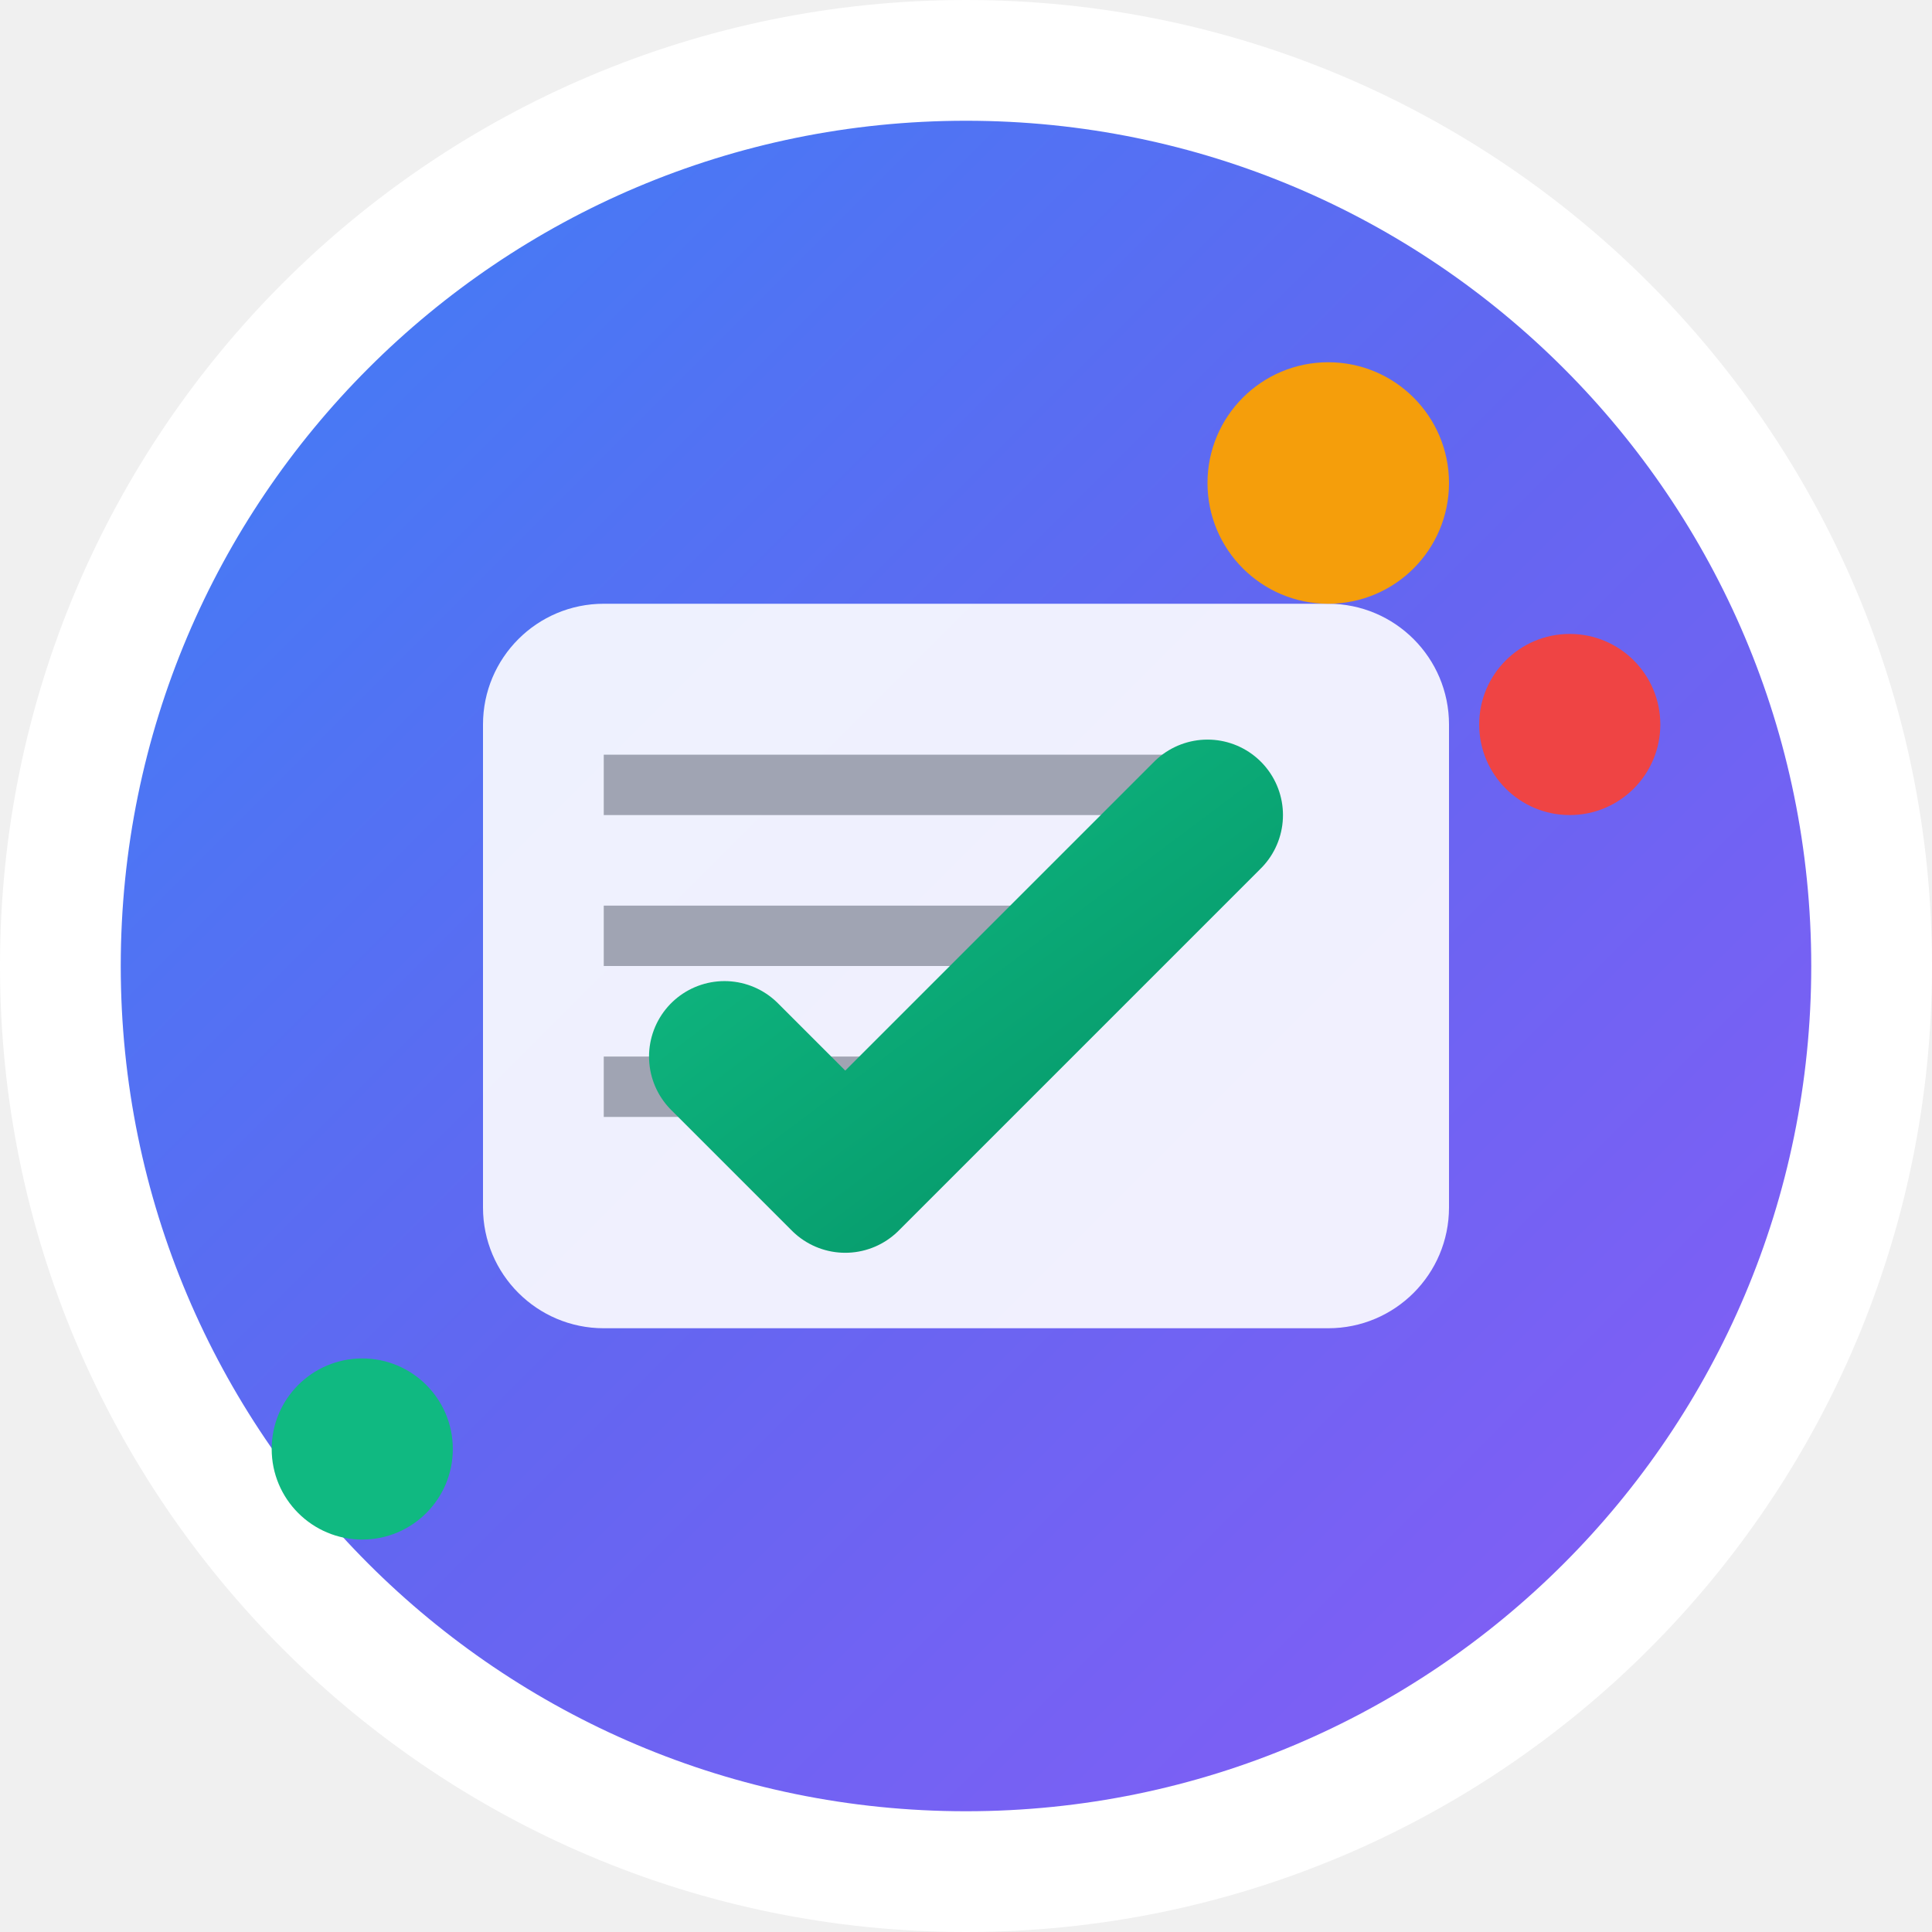
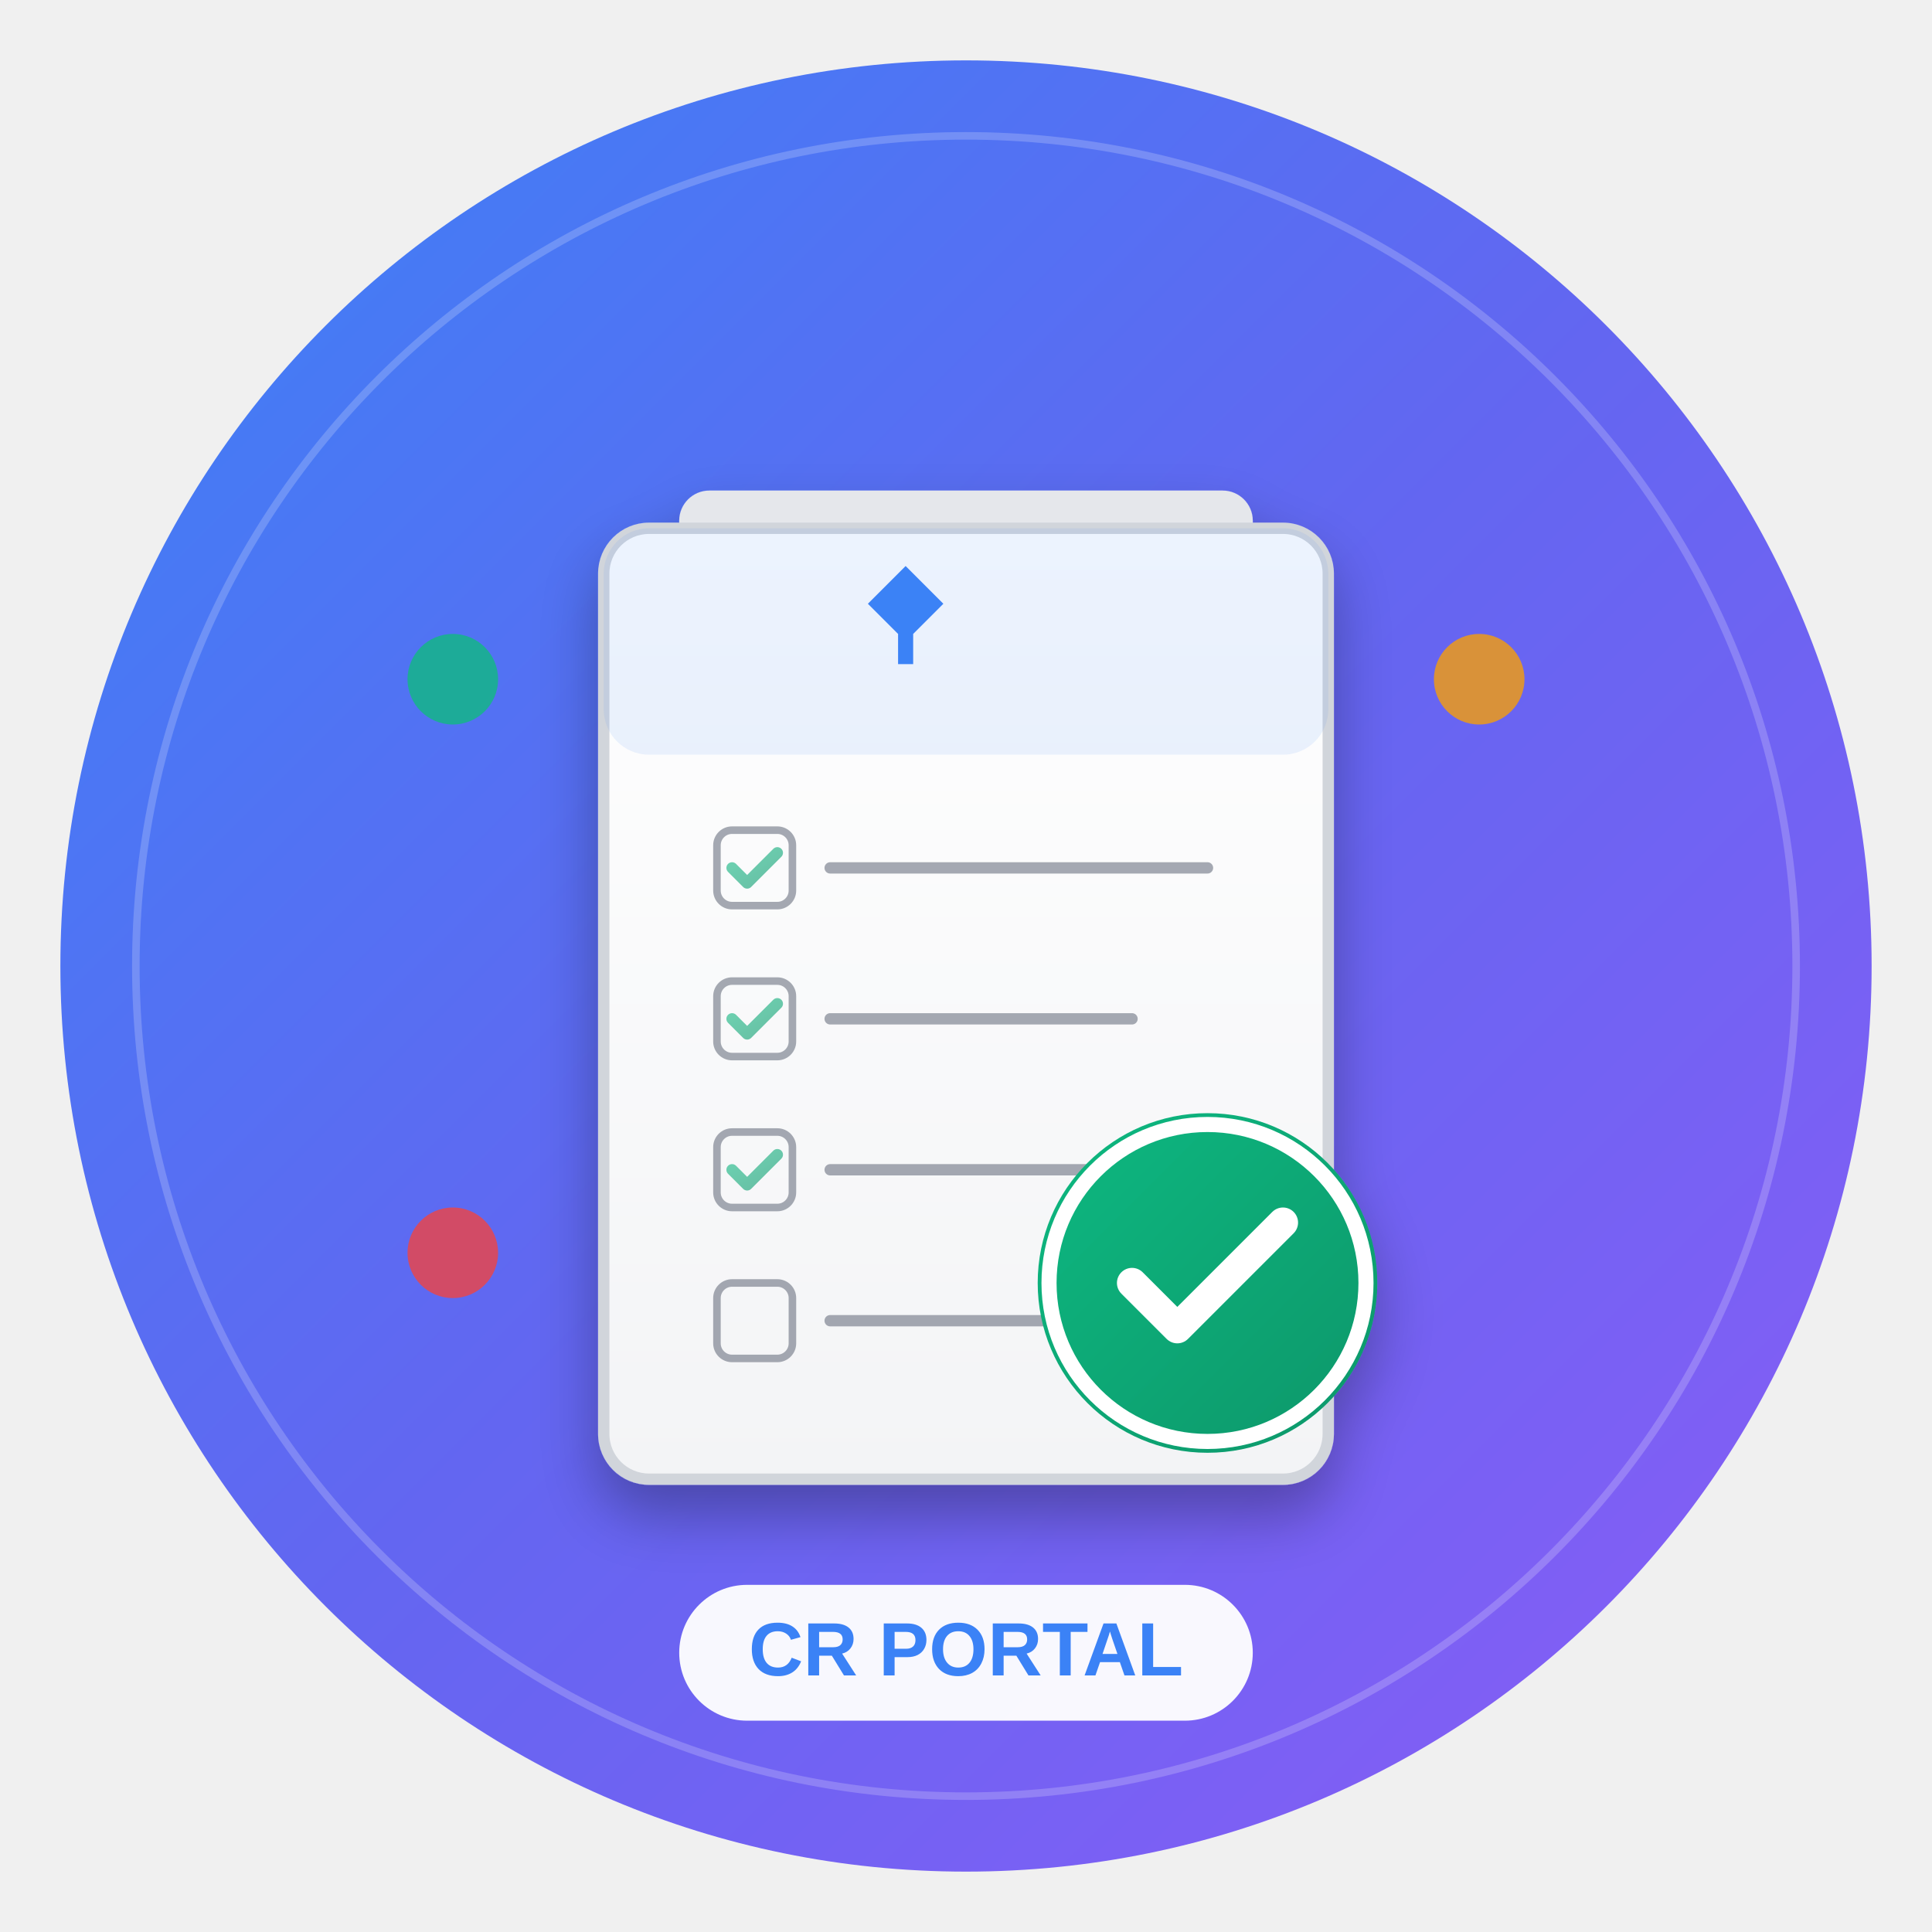
- <svg xmlns="http://www.w3.org/2000/svg" width="32" height="32" viewBox="0 0 32 32">
+ <svg xmlns="http://www.w3.org/2000/svg" width="512" height="512" viewBox="0 0 512 512">
  <defs>
    <linearGradient id="bg-gradient" x1="0%" y1="0%" x2="100%" y2="100%">
      <stop offset="0%" style="stop-color:#3B82F6;stop-opacity:1" />
      <stop offset="50%" style="stop-color:#6366F1;stop-opacity:1" />
      <stop offset="100%" style="stop-color:#8B5CF6;stop-opacity:1" />
    </linearGradient>
-     <linearGradient id="checkmark-gradient" x1="0%" y1="0%" x2="100%" y2="100%">
+     <linearGradient id="check-gradient" x1="0%" y1="0%" x2="100%" y2="100%">
      <stop offset="0%" style="stop-color:#10B981;stop-opacity:1" />
      <stop offset="100%" style="stop-color:#059669;stop-opacity:1" />
    </linearGradient>
+     <linearGradient id="doc-gradient" x1="0%" y1="0%" x2="0%" y2="100%">
+       <stop offset="0%" style="stop-color:#FFFFFF;stop-opacity:1" />
+       <stop offset="100%" style="stop-color:#F3F4F6;stop-opacity:1" />
+     </linearGradient>
+     <filter id="shadow" x="-50%" y="-50%" width="200%" height="200%">
+       <feGaussianBlur in="SourceAlpha" stdDeviation="8" />
+       <feOffset dx="0" dy="8" result="offsetblur" />
+       <feComponentTransfer>
+         <feFuncA type="linear" slope="0.3" />
+       </feComponentTransfer>
+       <feMerge>
+         <feMergeNode />
+         <feMergeNode in="SourceGraphic" />
+       </feMerge>
+     </filter>
  </defs>
-   <circle cx="16" cy="16" r="15" fill="url(#bg-gradient)" stroke="#FFFFFF" stroke-width="2" />
-   <rect x="8" y="10" width="16" height="12" rx="2" ry="2" fill="#FFFFFF" opacity="0.9" />
-   <line x1="10" y1="13" x2="20" y2="13" stroke="#6B7280" stroke-width="1" opacity="0.6" />
-   <line x1="10" y1="15.5" x2="18" y2="15.5" stroke="#6B7280" stroke-width="1" opacity="0.6" />
-   <line x1="10" y1="18" x2="16" y2="18" stroke="#6B7280" stroke-width="1" opacity="0.6" />
-   <path d="M12 17.5 L14 19.5 L20 13.5" stroke="url(#checkmark-gradient)" stroke-width="2.5" fill="none" stroke-linecap="round" stroke-linejoin="round" />
-   <circle cx="22" cy="8" r="2" fill="#F59E0B" />
-   <circle cx="26" cy="12" r="1.5" fill="#EF4444" />
-   <circle cx="6" cy="24" r="1.5" fill="#10B981" />
+   <circle cx="256" cy="256" r="240" fill="url(#bg-gradient)" />
+   <circle cx="256" cy="256" r="220" fill="none" stroke="#FFFFFF" stroke-width="2" opacity="0.2" />
+   <g filter="url(#shadow)">
+     <rect x="180" y="130" width="152" height="20" rx="8" fill="#E5E7EB" />
+     <rect x="160" y="140" width="192" height="252" rx="12" fill="url(#doc-gradient)" stroke="#D1D5DB" stroke-width="3" />
+     <rect x="160" y="140" width="192" height="60" rx="12" fill="#3B82F6" opacity="0.1" />
+     <g transform="translate(240, 160)">
+       <path d="M 0,-10 L 10,0 L 0,10 L -10,0 Z" fill="#3B82F6" />
+       <rect x="-2" y="8" width="4" height="8" fill="#3B82F6" />
+     </g>
+     <g opacity="0.6">
+       <rect x="190" y="220" width="20" height="20" rx="4" fill="none" stroke="#6B7280" stroke-width="2" />
+       <path d="M194 230 L198 234 L206 226" stroke="url(#check-gradient)" stroke-width="3" fill="none" stroke-linecap="round" stroke-linejoin="round" />
+       <line x1="220" y1="230" x2="320" y2="230" stroke="#6B7280" stroke-width="3" stroke-linecap="round" />
+       <rect x="190" y="260" width="20" height="20" rx="4" fill="none" stroke="#6B7280" stroke-width="2" />
+       <path d="M194 270 L198 274 L206 266" stroke="url(#check-gradient)" stroke-width="3" fill="none" stroke-linecap="round" stroke-linejoin="round" />
+       <line x1="220" y1="270" x2="300" y2="270" stroke="#6B7280" stroke-width="3" stroke-linecap="round" />
+       <rect x="190" y="300" width="20" height="20" rx="4" fill="none" stroke="#6B7280" stroke-width="2" />
+       <path d="M194 310 L198 314 L206 306" stroke="url(#check-gradient)" stroke-width="3" fill="none" stroke-linecap="round" stroke-linejoin="round" />
+       <line x1="220" y1="310" x2="310" y2="310" stroke="#6B7280" stroke-width="3" stroke-linecap="round" />
+       <rect x="190" y="340" width="20" height="20" rx="4" fill="none" stroke="#6B7280" stroke-width="2" />
+       <line x1="220" y1="350" x2="280" y2="350" stroke="#6B7280" stroke-width="3" stroke-linecap="round" />
+     </g>
+     <circle cx="320" cy="340" r="45" fill="url(#check-gradient)" />
+     <circle cx="320" cy="340" r="42" fill="none" stroke="#FFFFFF" stroke-width="4" />
+     <path d="M300 340 L312 352 L340 324" stroke="#FFFFFF" stroke-width="8" fill="none" stroke-linecap="round" stroke-linejoin="round" />
+   </g>
+   <g opacity="0.8">
+     <circle cx="120" cy="180" r="12" fill="#10B981" />
+     <circle cx="392" cy="180" r="12" fill="#F59E0B" />
+     <circle cx="120" cy="332" r="12" fill="#EF4444" />
+   </g>
+   <g>
+     <rect x="180" y="420" width="152" height="36" rx="18" fill="#FFFFFF" opacity="0.95" />
+     <text x="256" y="444" font-family="Arial, sans-serif" font-size="20" font-weight="bold" fill="#3B82F6" text-anchor="middle">CR PORTAL</text>
+   </g>
</svg>
